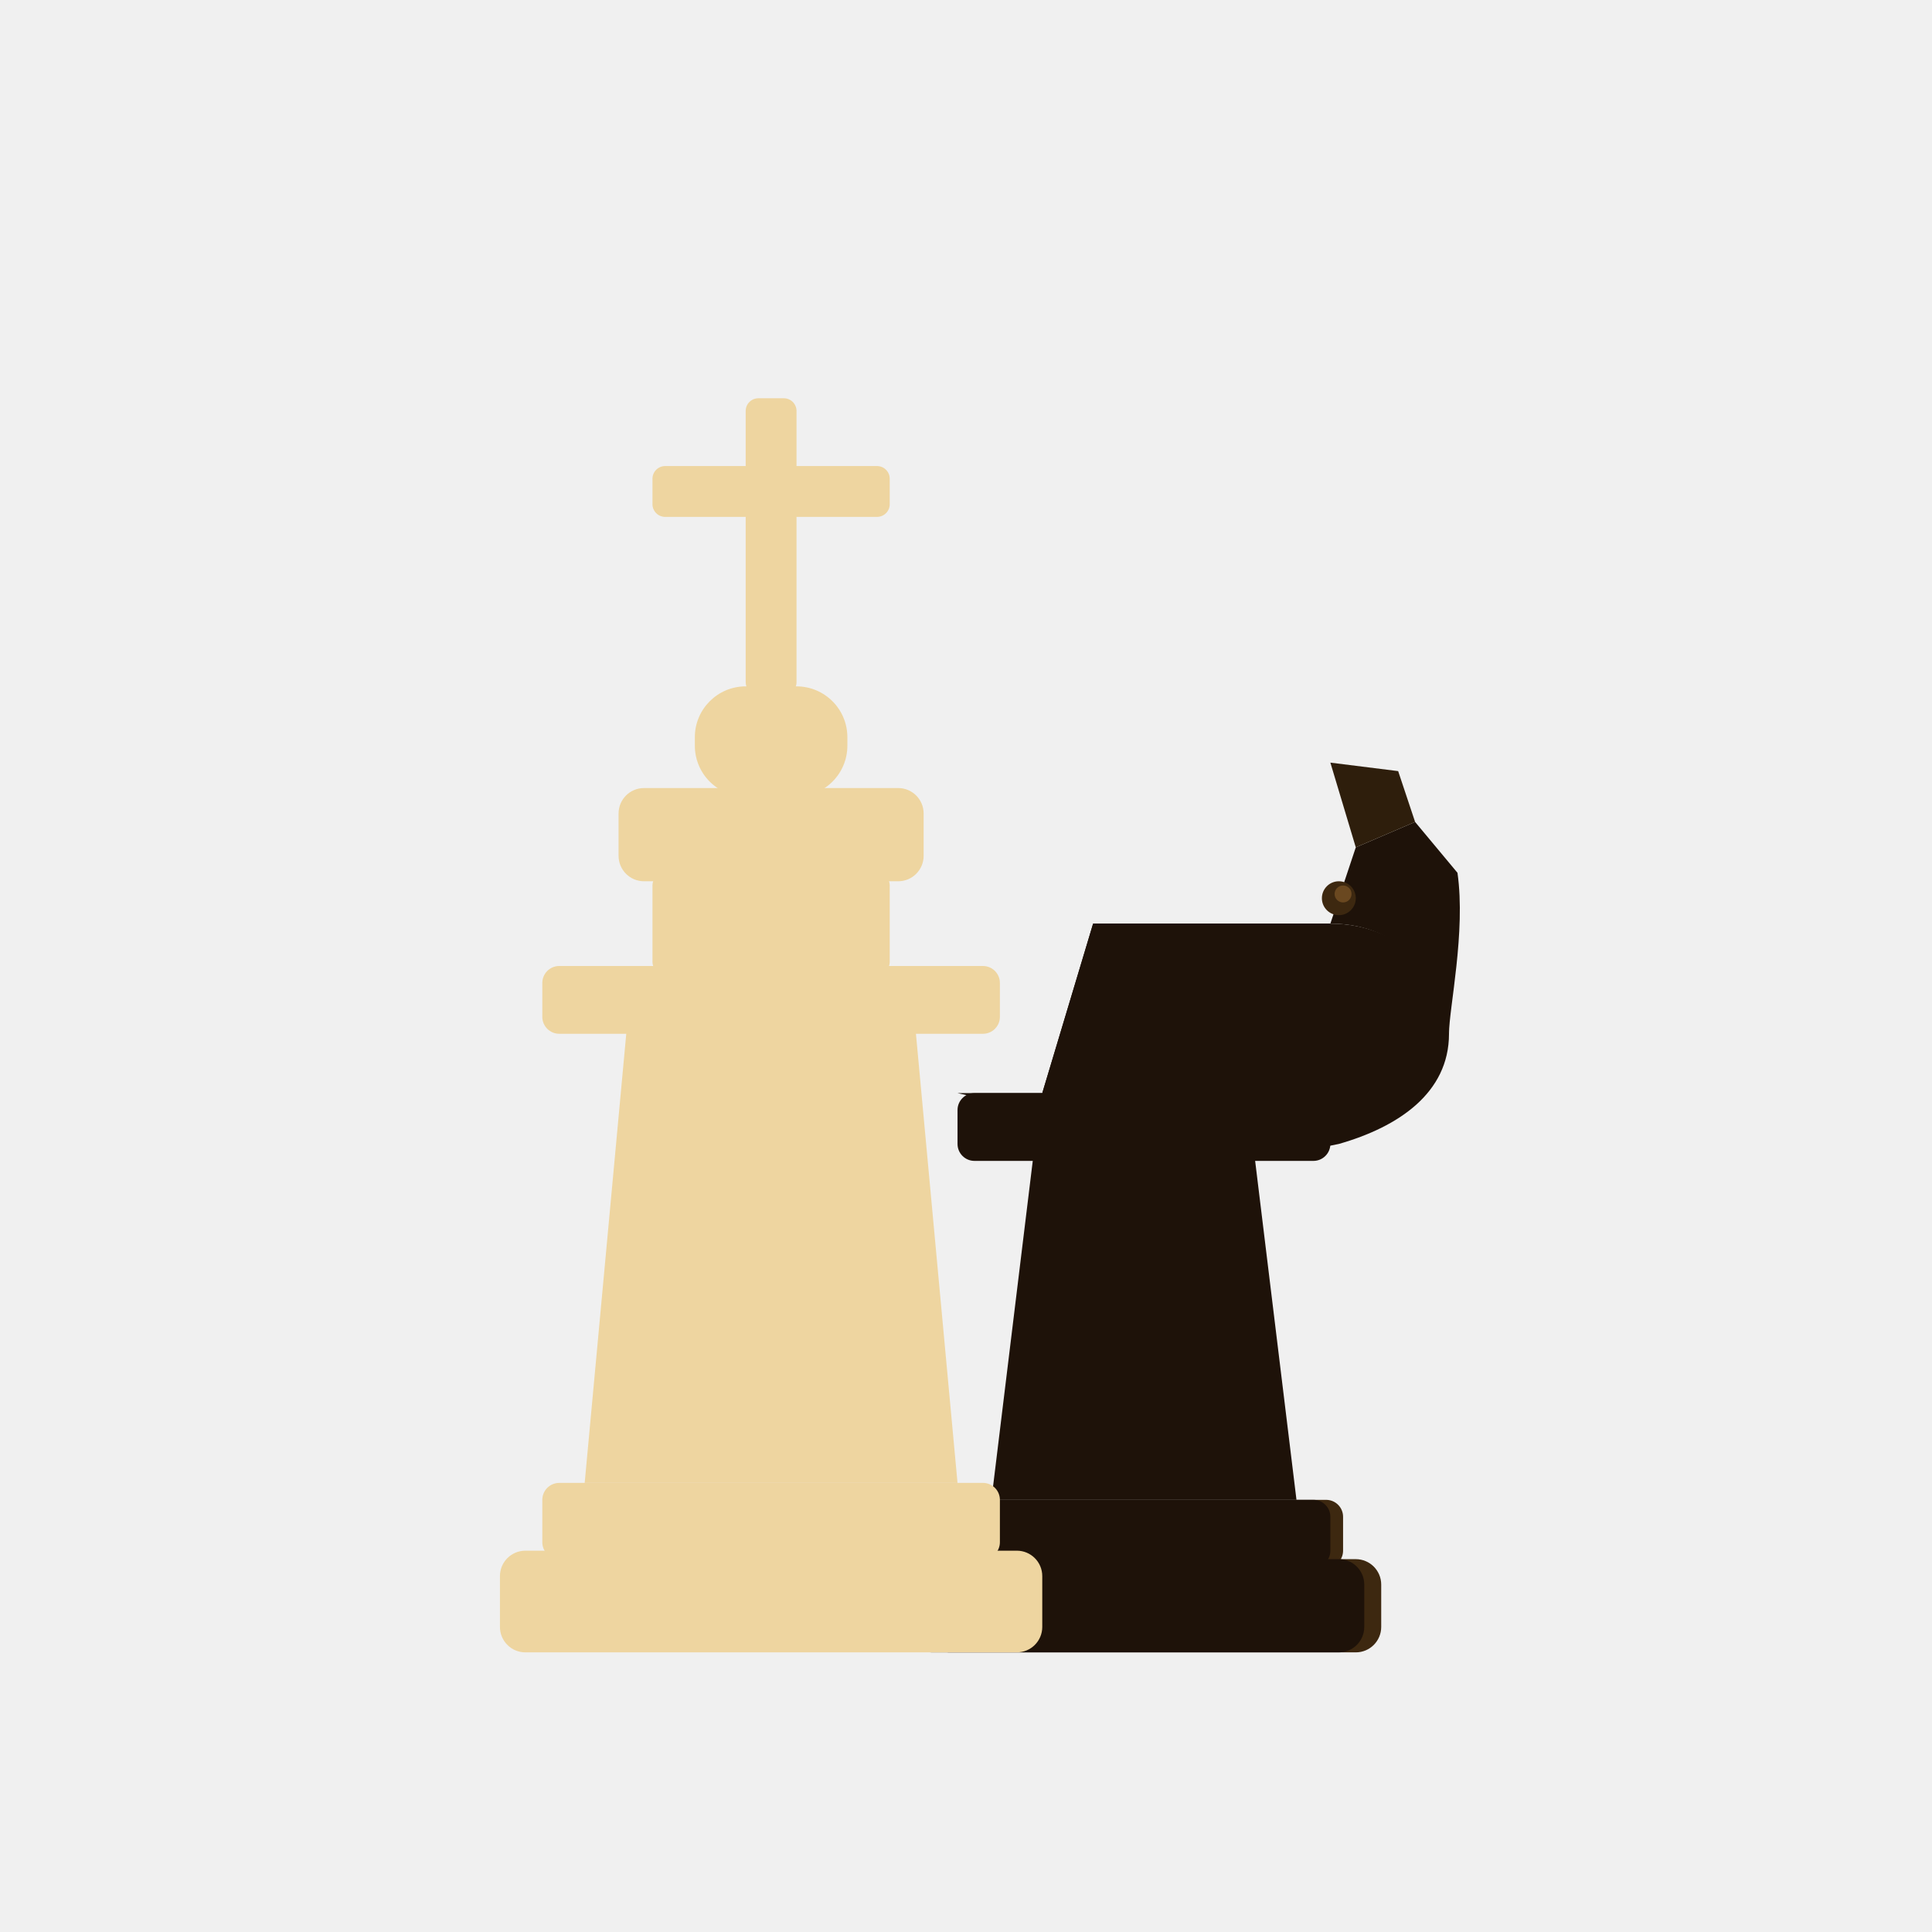
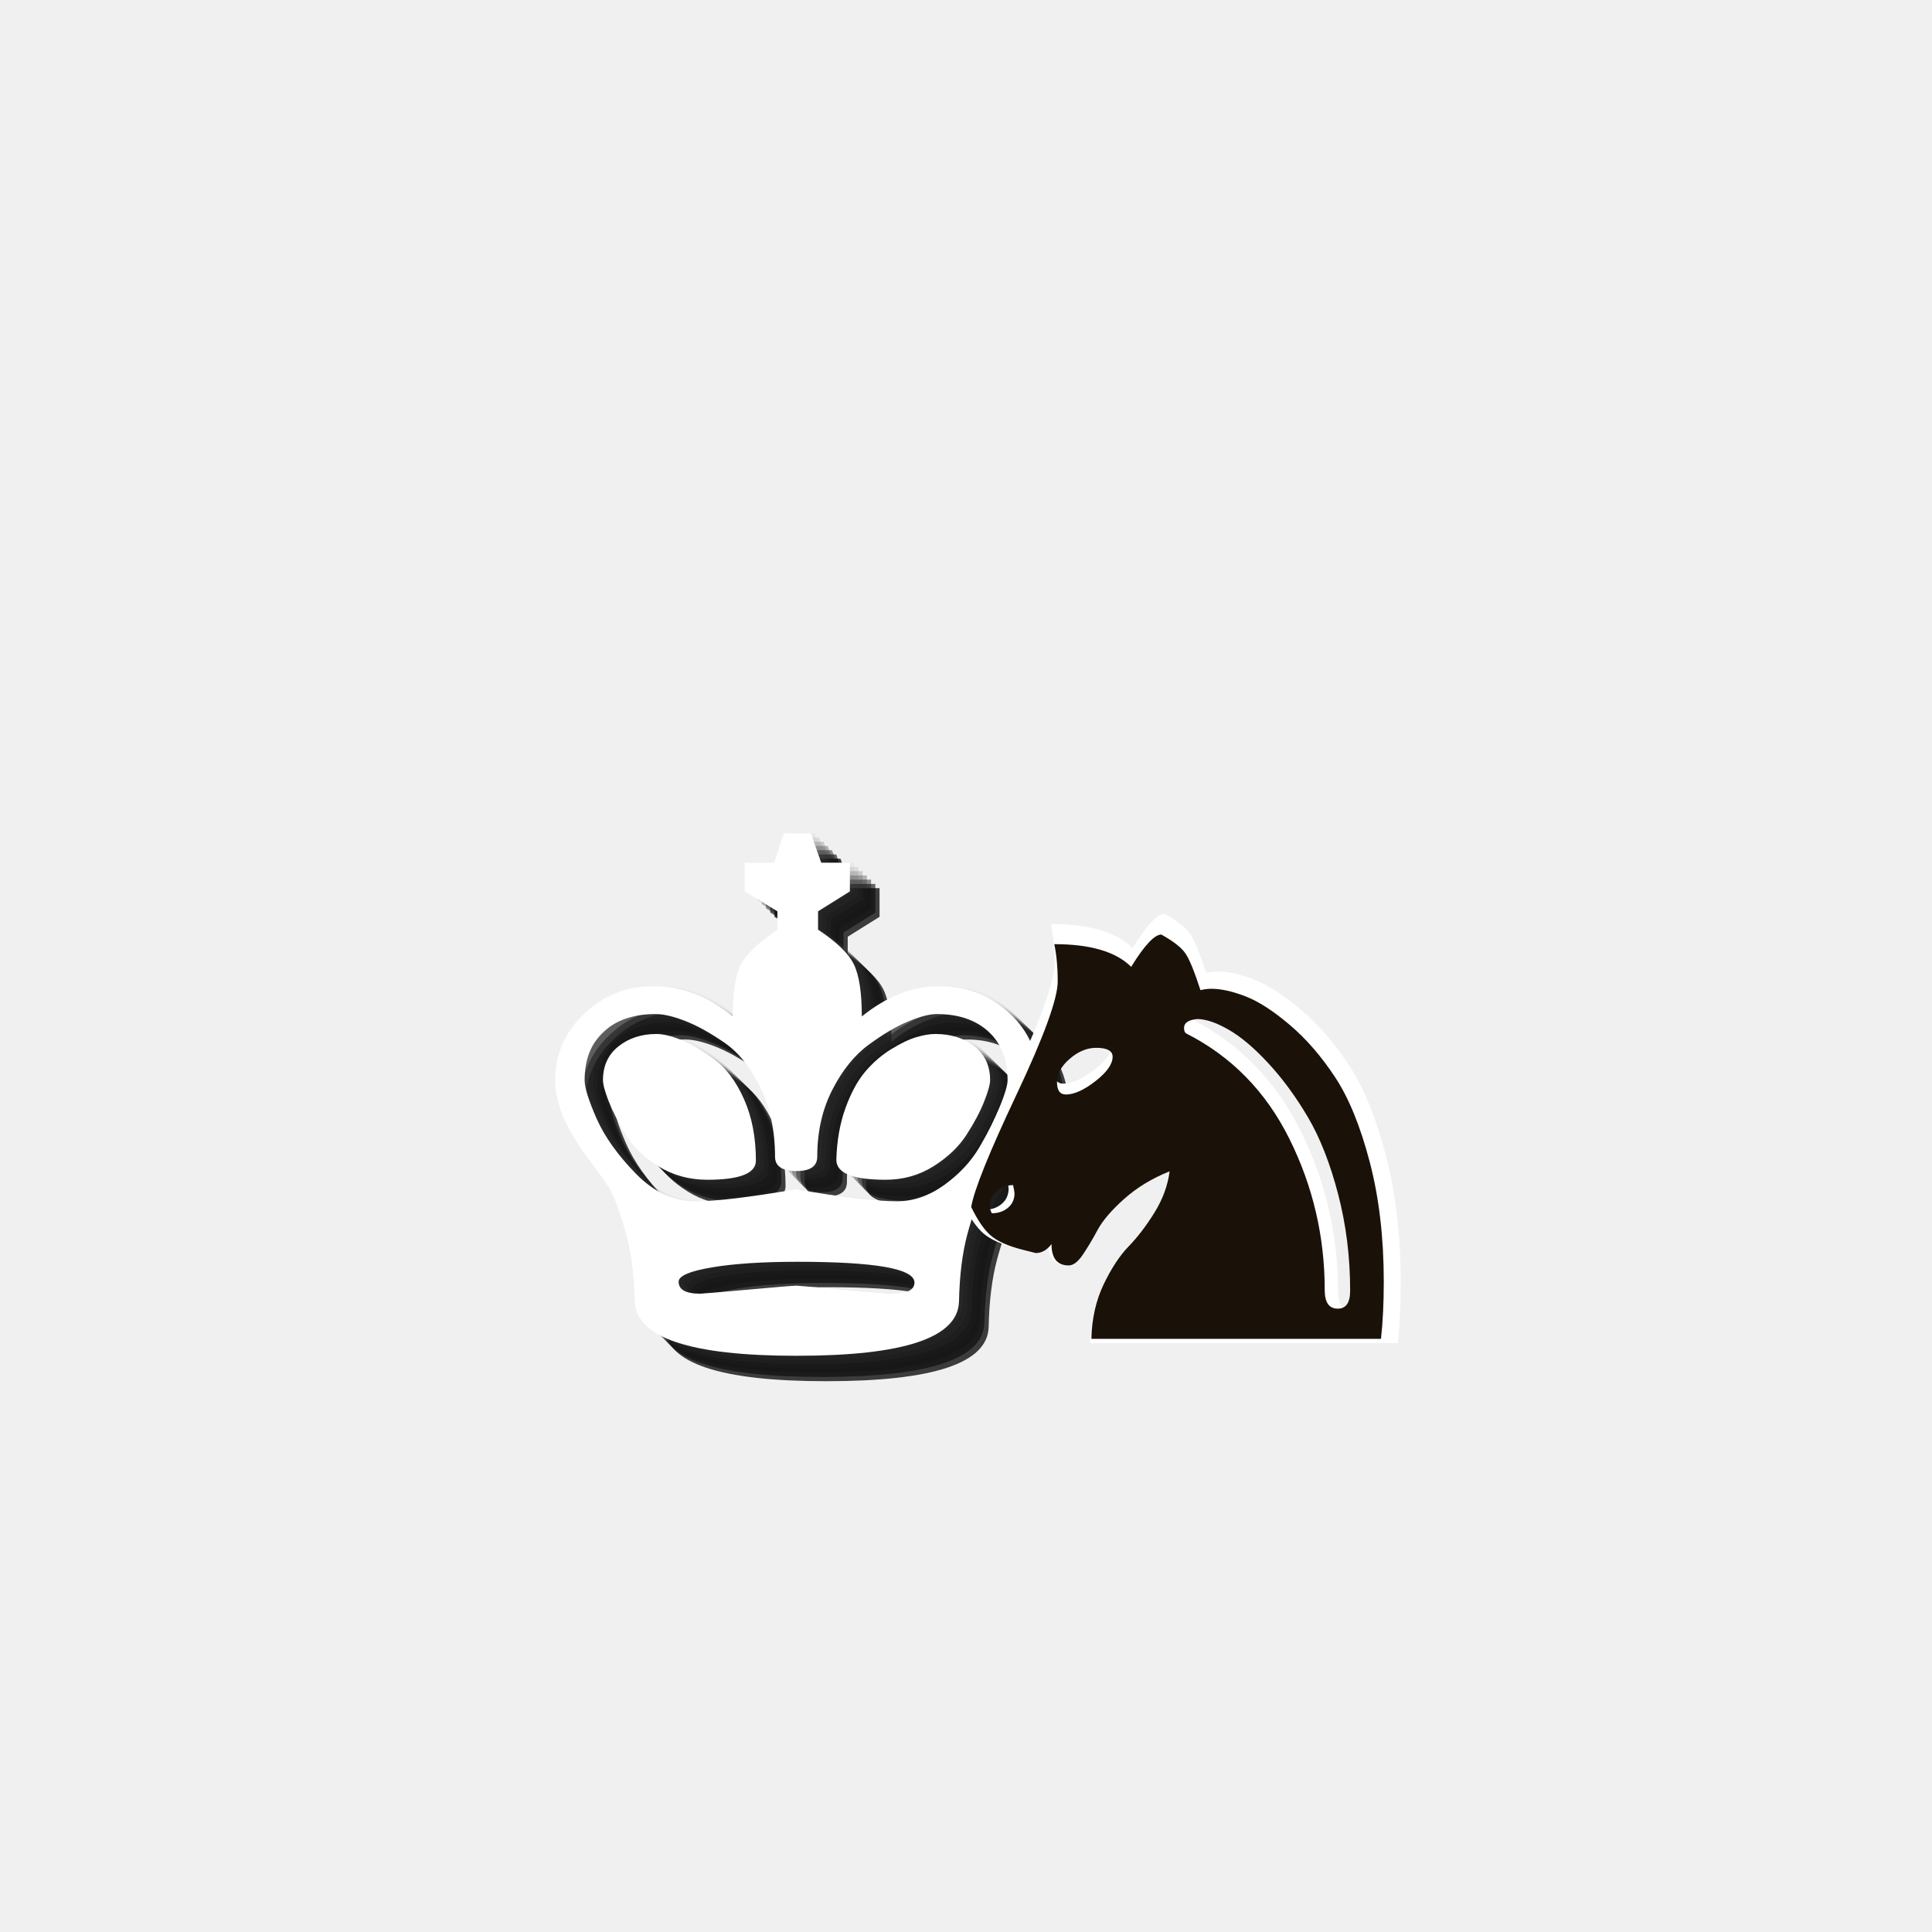
<svg xmlns="http://www.w3.org/2000/svg" width="456" height="456" viewBox="0 0 456 456">
-   <g transform="translate(270,390)">
-     <rect x="-56" y="-22" width="112" height="22" rx="6" fill="#3D2810" />
-     <rect x="-47" y="-36" width="94" height="16" rx="4" fill="#3D2810" />
-     <rect x="-52" y="-22" width="104" height="22" rx="6" fill="#1E1209" />
-     <rect x="-44" y="-36" width="88" height="16" rx="4" fill="#1E1209" />
-     <path d="M -36,-36 L 36,-36 L 26,-118 L -26,-118 Z" fill="#1E1209" />
-     <rect x="-44" y="-132" width="88" height="16" rx="4" fill="#1E1209" />
-     <path d="M -24,-132 L 30,-132 L 44,-172 L -12,-172 Z" fill="#1E1209" />
-     <path d="M -12,-172 L 44,-172 C 62,-172 72,-158 72,-146 C 72,-132 60,-124 46,-120 L 26,-116 L -44,-132 L -24,-132 Z" fill="#1E1209" />
-     <path d="M 44,-172 L 50,-190 L 64,-196 L 74,-184 C 76,-170 72,-152 72,-146 C 70,-158 62,-172 44,-172 Z" fill="#1E1209" />
-     <path d="M 50,-190 L 44,-210 L 60,-208 L 64,-196 Z" fill="#2E1E0C" />
-     <circle cx="46" cy="-178" r="4" fill="#3D2810" />
-     <circle cx="47" cy="-179" r="2" fill="#6A4820" />
-   </g>
-   <g transform="translate(182,390)" fill="#EED5A0">
-     <rect x="-64" y="-24" width="128" height="24" rx="6" />
-     <rect x="-54" y="-40" width="108" height="18" rx="4" />
-     <path d="M -44,-40 L 44,-40 L 34,-148 L -34,-148 Z" />
-     <rect x="-54" y="-162" width="108" height="16" rx="4" />
-     <rect x="-28" y="-184" width="56" height="24" rx="3" />
-     <rect x="-36" y="-204" width="72" height="22" rx="6" />
-     <rect x="-18" y="-228" width="36" height="26" rx="12" />
-     <rect x="-6" y="-296" width="12" height="70" rx="3" />
-     <rect x="-28" y="-280" width="56" height="12" rx="3" />
-   </g>
+   <text x="188" y="320" text-anchor="middle" font-family="serif" font-size="188" fill="#000000" opacity="0.75" dx="7" dy="6">♚</text>
+   <text x="188" y="320" text-anchor="middle" font-family="serif" font-size="188" fill="#050505" opacity="0.60" dx="6" dy="5">♚</text>
+   <text x="188" y="320" text-anchor="middle" font-family="serif" font-size="188" fill="#111111" opacity="0.45" dx="5" dy="4">♚</text>
+   <text x="188" y="320" text-anchor="middle" font-family="serif" font-size="188" fill="#1E1E1E" opacity="0.30" dx="4" dy="3">♚</text>
+   <text x="188" y="320" text-anchor="middle" font-family="serif" font-size="188" fill="#303030" opacity="0.20" dx="3" dy="2">♚</text>
+   <text x="188" y="320" text-anchor="middle" font-family="serif" font-size="188" fill="#484848" opacity="0.12" dx="2" dy="1">♚</text>
+   <text x="188" y="320" text-anchor="middle" font-family="serif" font-size="188" fill="#606060" opacity="0.06" dx="1" dy="0">♚</text>
+   <text x="188" y="320" text-anchor="middle" font-family="serif" font-size="188" fill="white">♚</text>
+   <text x="278" y="316" text-anchor="middle" font-family="serif" font-size="172" fill="white" dx="1" dy="1">♞</text>
+   <text x="278" y="316" text-anchor="middle" font-family="serif" font-size="162" fill="#1A1209">♞</text>
</svg>
